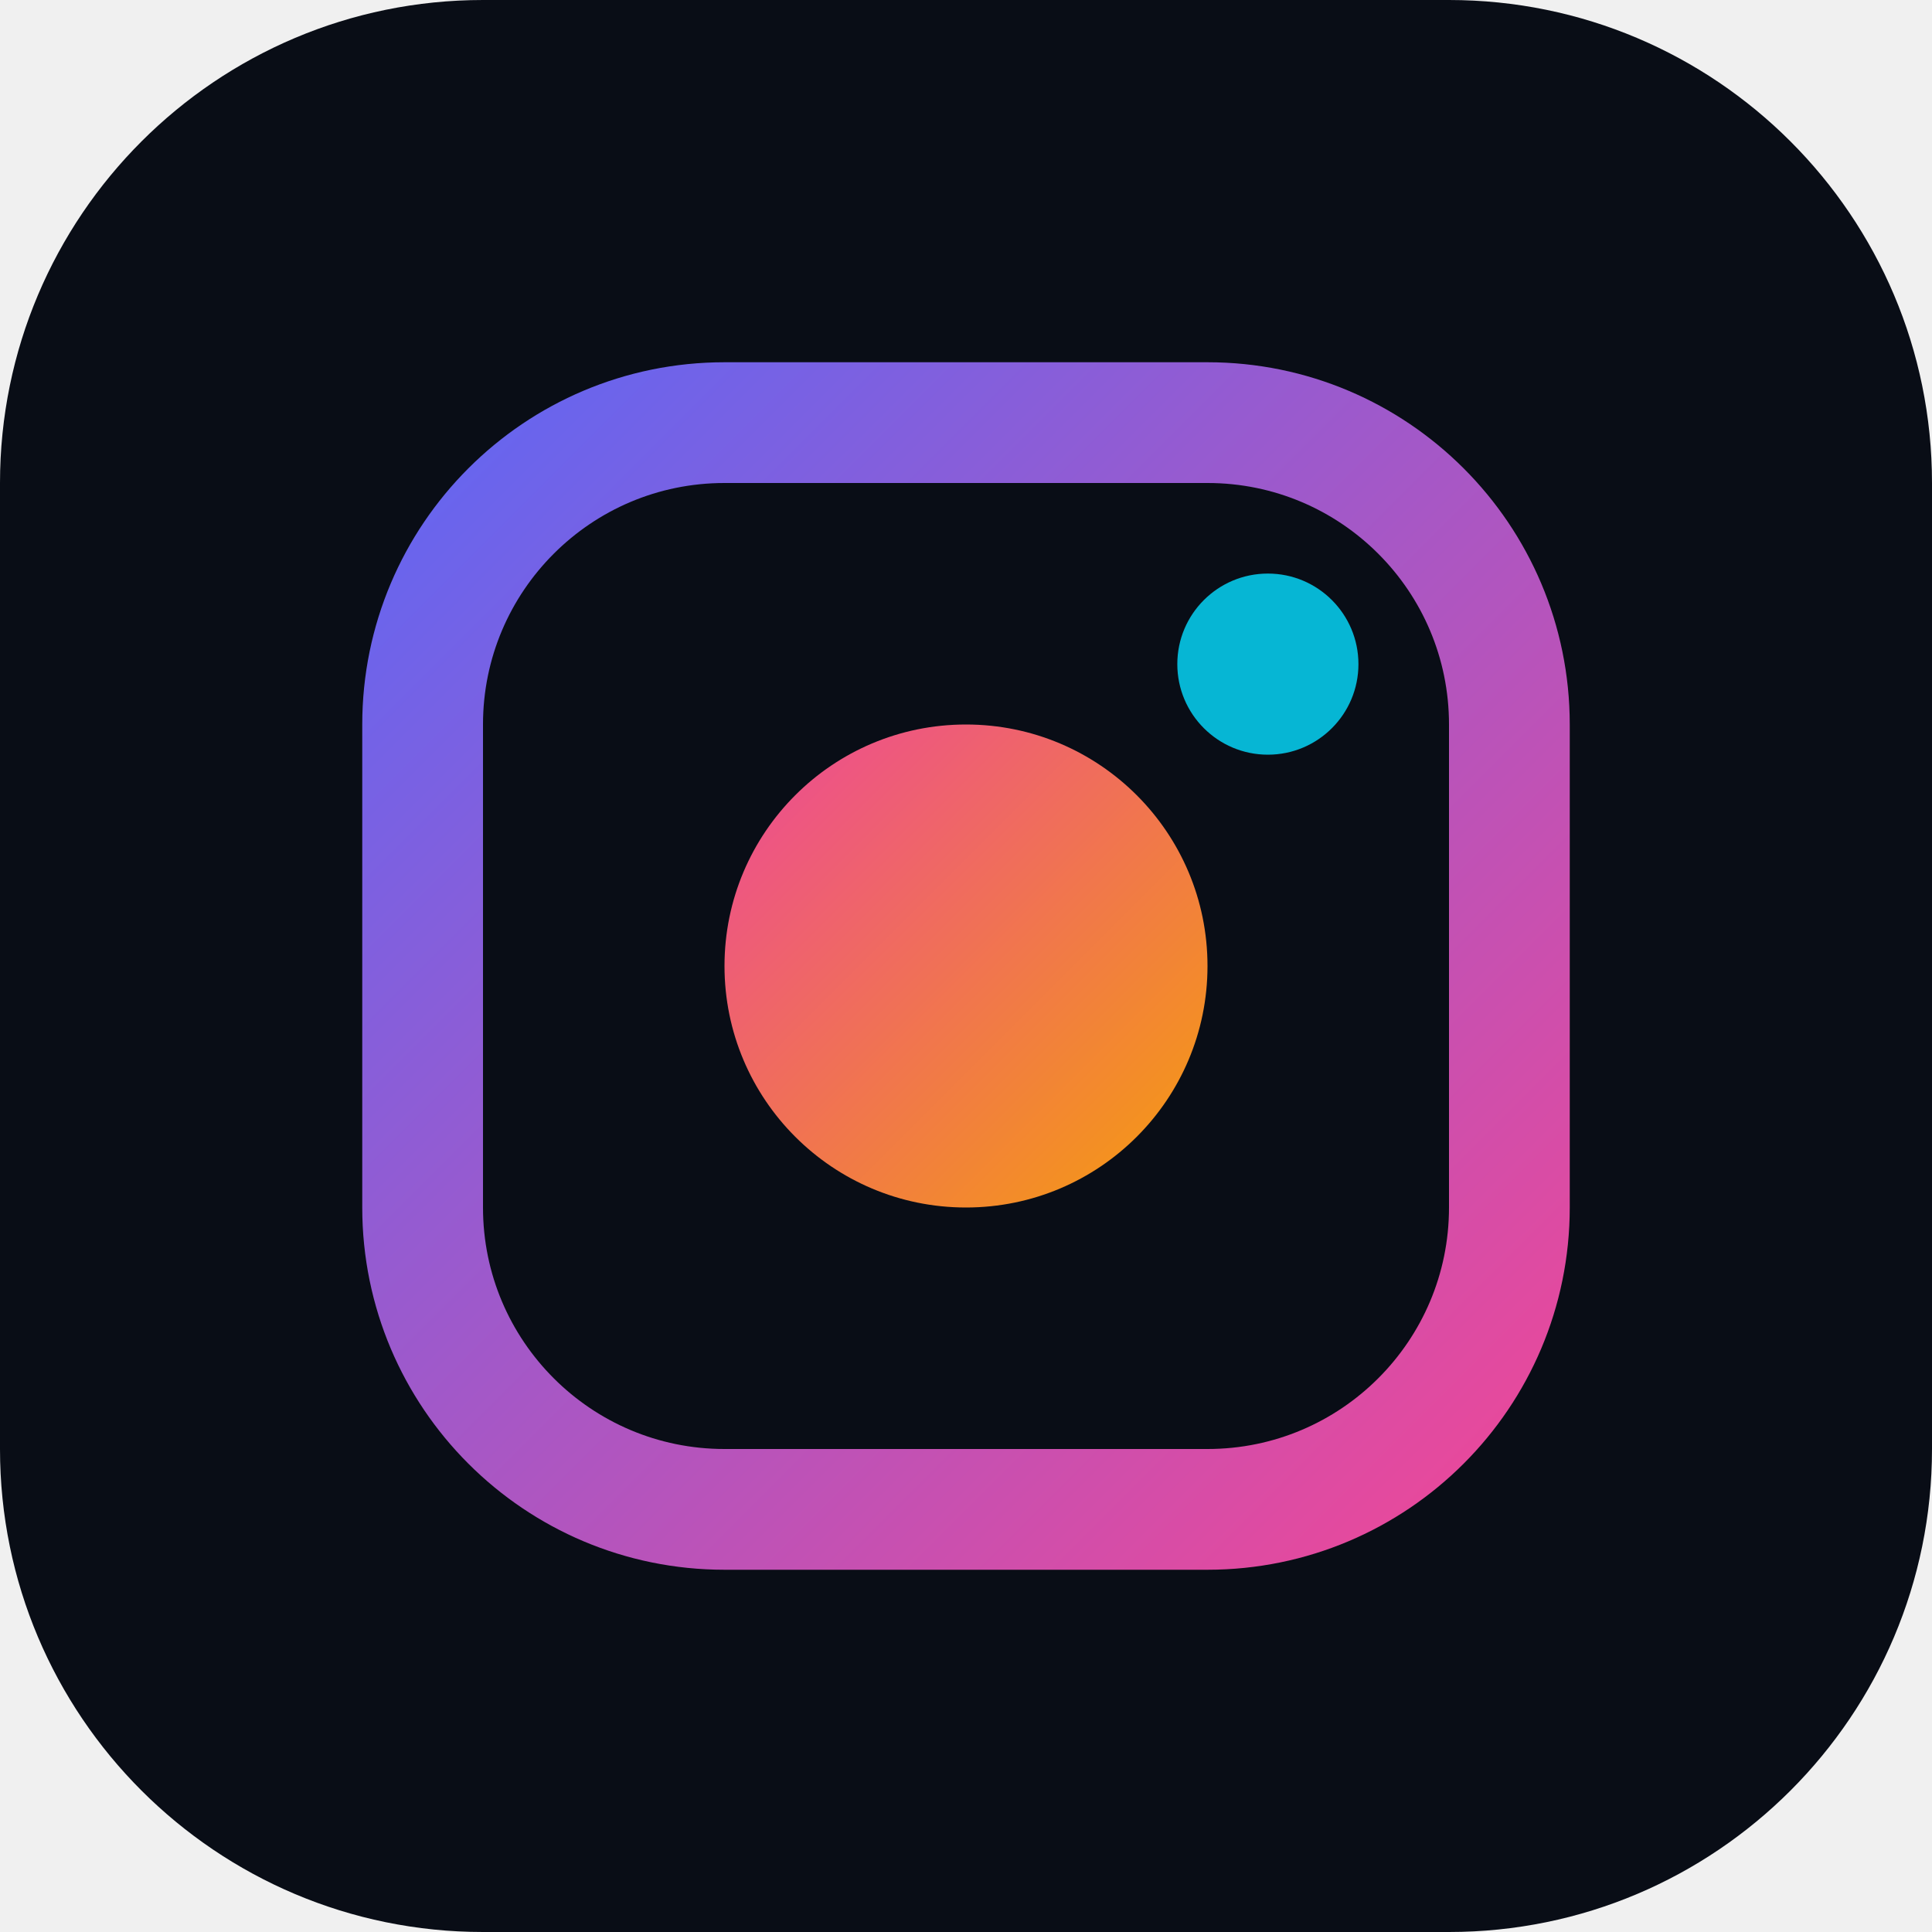
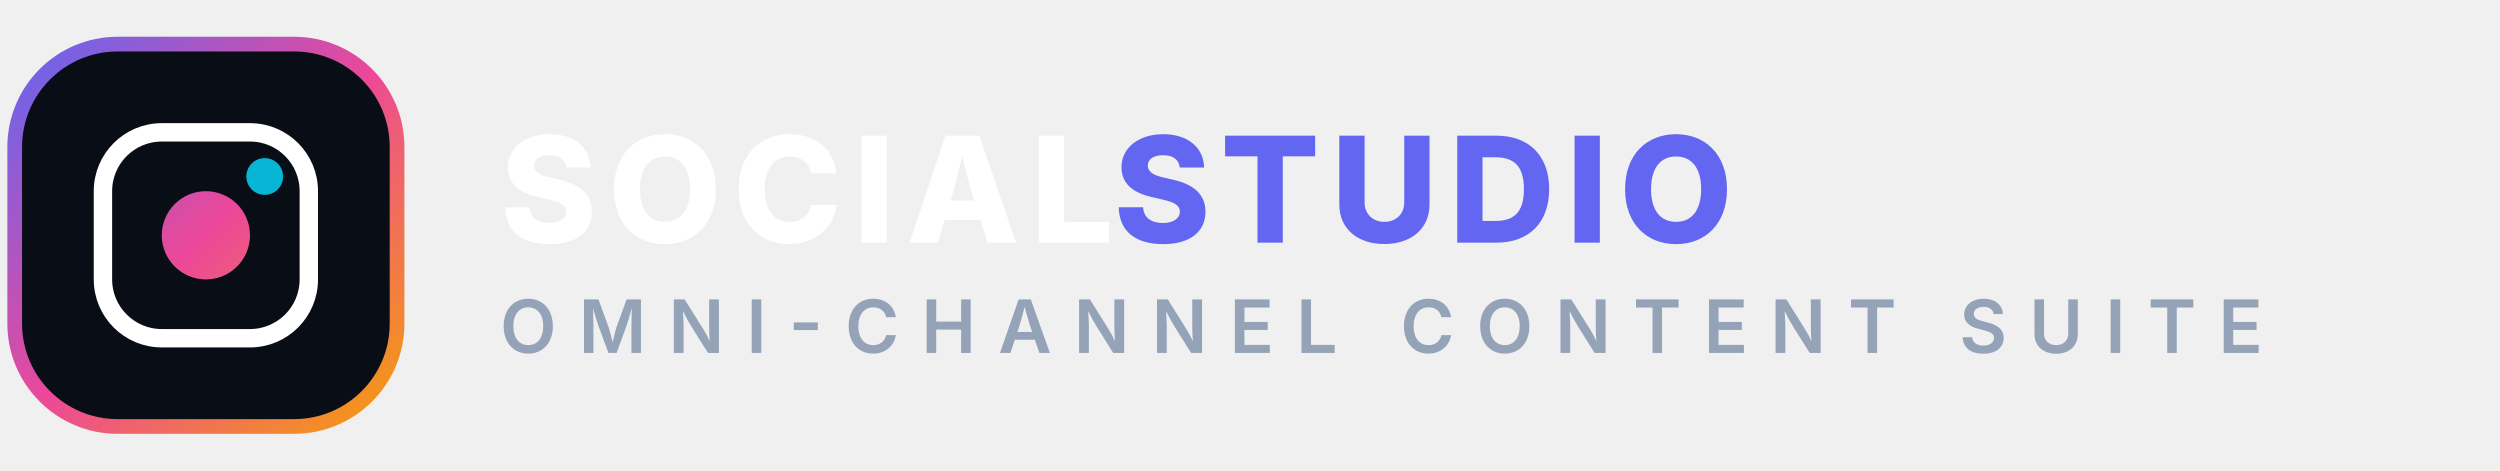
- <svg xmlns="http://www.w3.org/2000/svg" viewBox="0 0 64 64" fill="none">
-   <rect width="64" height="64" rx="16" fill="#090d16" />
-   <rect x="14" y="14" width="36" height="36" rx="10" stroke="url(#paint0_linear)" stroke-width="4" />
-   <circle cx="32" cy="32" r="8" fill="url(#paint1_linear)" />
-   <circle cx="42" cy="22" r="3" fill="#06b6d4" />
+ <svg xmlns="http://www.w3.org/2000/svg" viewBox="0 0 340 64" fill="none">
+   <rect x="2" y="6" width="52" height="52" rx="14" fill="#090d16" stroke="url(#logo_grad)" stroke-width="2" />
+   <rect x="14" y="18" width="28" height="28" rx="8" stroke="#ffffff" stroke-width="2.5" />
+   <circle cx="28" cy="32" r="6" fill="url(#logo_grad)" />
+   <circle cx="36" cy="24" r="2.5" fill="#06b6d4" />
+   <text x="68" y="33" fill="#ffffff" font-family="'Plus Jakarta Sans', -apple-system, sans-serif" font-weight="800" font-size="20" letter-spacing="1.5">SOCIAL<tspan fill="#6366f1">STUDIO</tspan>
+   </text>
+   <text x="68" y="48" fill="#94a3b8" font-family="'Plus Jakarta Sans', -apple-system, sans-serif" font-weight="600" font-size="10" letter-spacing="3">OMNI-CHANNEL CONTENT SUITE</text>
  <defs>
-     <linearGradient id="paint0_linear" x1="14" y1="14" x2="50" y2="50" gradientUnits="userSpaceOnUse">
+     <linearGradient id="logo_grad" x1="2" y1="6" x2="54" y2="58" gradientUnits="userSpaceOnUse">
      <stop stop-color="#6366f1" />
-       <stop offset="1" stop-color="#ec4899" />
-     </linearGradient>
-     <linearGradient id="paint1_linear" x1="24" y1="24" x2="40" y2="40" gradientUnits="userSpaceOnUse">
-       <stop stop-color="#ec4899" />
+       <stop offset="0.5" stop-color="#ec4899" />
      <stop offset="1" stop-color="#f59e0b" />
    </linearGradient>
  </defs>
</svg>
